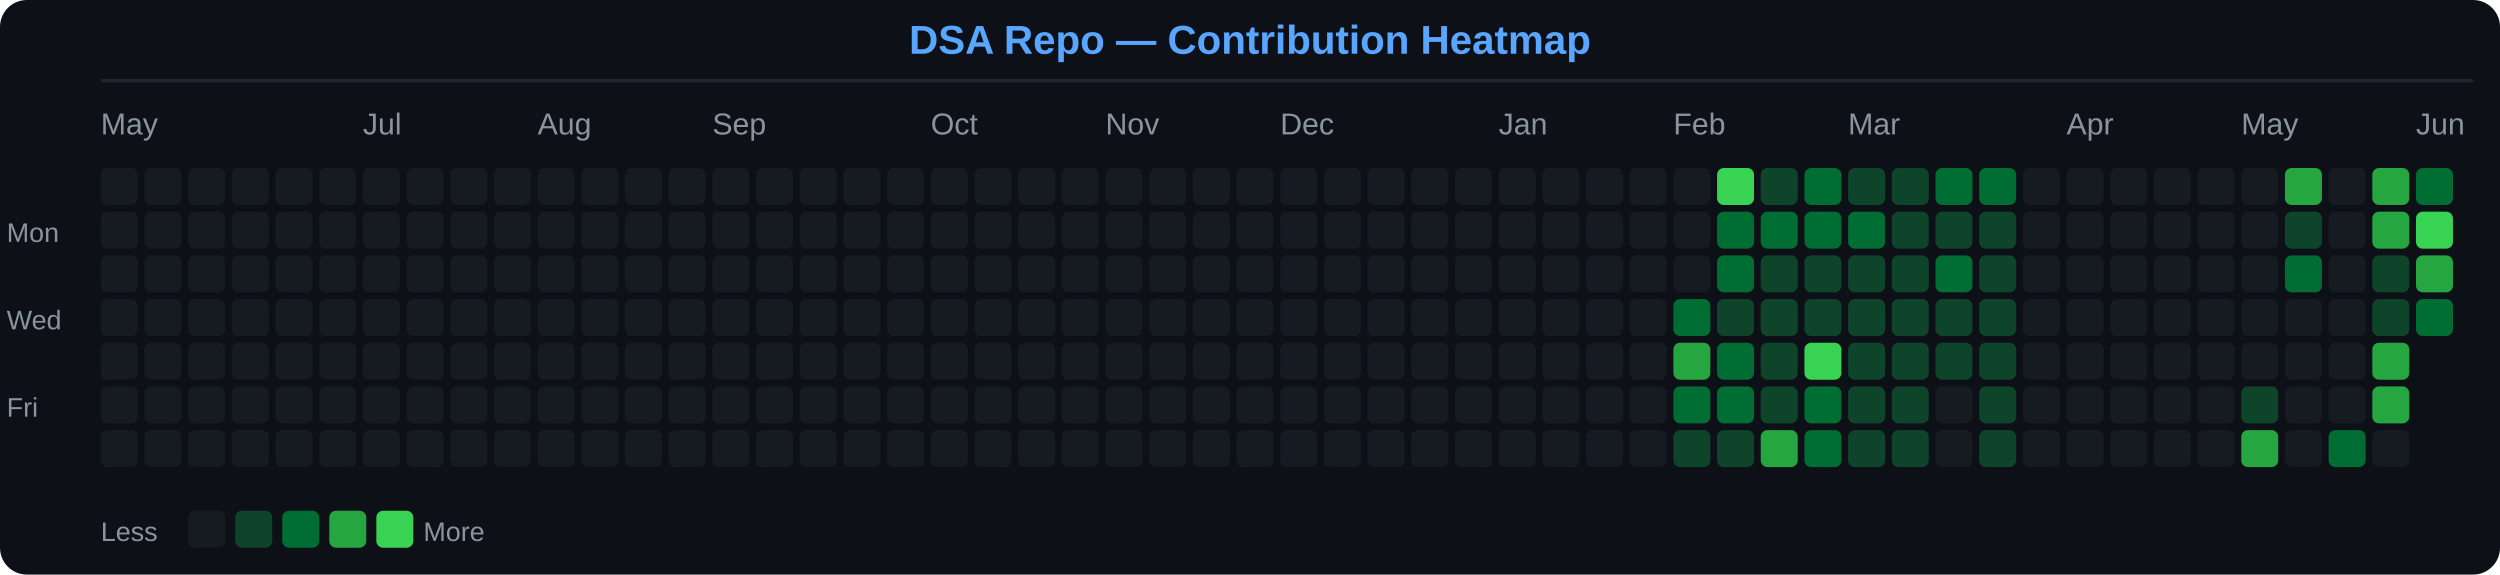
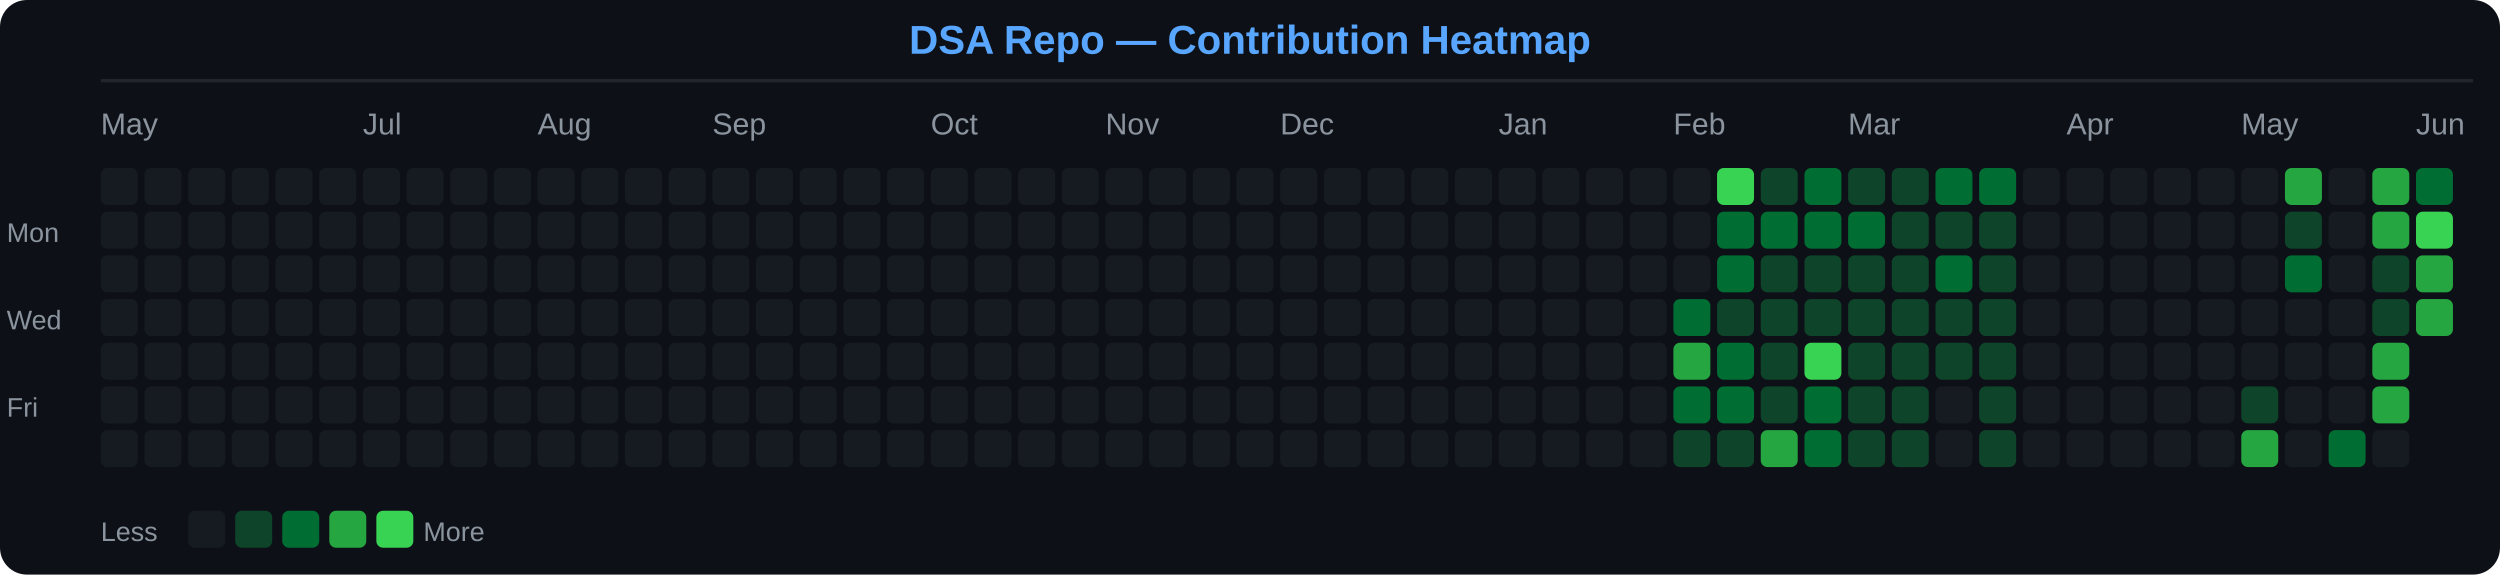
<svg xmlns="http://www.w3.org/2000/svg" width="744" height="171" viewBox="0 0 744 171">
  <rect width="744" height="171" fill="#0d1117" rx="8" />
  <text x="372" y="16" fill="#58a6ff" font-family="Arial,sans-serif" font-size="12" text-anchor="middle" font-weight="bold">DSA Repo — Contribution Heatmap</text>
  <line x1="30" y1="24" x2="736" y2="24" stroke="#21262d" stroke-width="1" />
  <text x="2" y="72" fill="#8b949e" font-family="Arial,sans-serif" font-size="8">Mon</text>
  <text x="2" y="98" fill="#8b949e" font-family="Arial,sans-serif" font-size="8">Wed</text>
  <text x="2" y="124" fill="#8b949e" font-family="Arial,sans-serif" font-size="8">Fri</text>
  <text x="30" y="40" fill="#8b949e" font-family="Arial,sans-serif" font-size="9">May</text>
  <rect x="30" y="50" width="11" height="11" rx="2" fill="#161b22" />
  <rect x="30" y="63" width="11" height="11" rx="2" fill="#161b22" />
  <rect x="30" y="76" width="11" height="11" rx="2" fill="#161b22" />
  <rect x="30" y="89" width="11" height="11" rx="2" fill="#161b22" />
  <rect x="30" y="102" width="11" height="11" rx="2" fill="#161b22" />
  <rect x="30" y="115" width="11" height="11" rx="2" fill="#161b22" />
  <rect x="30" y="128" width="11" height="11" rx="2" fill="#161b22" />
  <rect x="43" y="50" width="11" height="11" rx="2" fill="#161b22" />
  <rect x="43" y="63" width="11" height="11" rx="2" fill="#161b22" />
  <rect x="43" y="76" width="11" height="11" rx="2" fill="#161b22" />
  <rect x="43" y="89" width="11" height="11" rx="2" fill="#161b22" />
  <rect x="43" y="102" width="11" height="11" rx="2" fill="#161b22" />
  <rect x="43" y="115" width="11" height="11" rx="2" fill="#161b22" />
  <rect x="43" y="128" width="11" height="11" rx="2" fill="#161b22" />
  <rect x="56" y="50" width="11" height="11" rx="2" fill="#161b22" />
  <rect x="56" y="63" width="11" height="11" rx="2" fill="#161b22" />
  <rect x="56" y="76" width="11" height="11" rx="2" fill="#161b22" />
  <rect x="56" y="89" width="11" height="11" rx="2" fill="#161b22" />
  <rect x="56" y="102" width="11" height="11" rx="2" fill="#161b22" />
  <rect x="56" y="115" width="11" height="11" rx="2" fill="#161b22" />
  <rect x="56" y="128" width="11" height="11" rx="2" fill="#161b22" />
  <rect x="69" y="50" width="11" height="11" rx="2" fill="#161b22" />
  <rect x="69" y="63" width="11" height="11" rx="2" fill="#161b22" />
  <rect x="69" y="76" width="11" height="11" rx="2" fill="#161b22" />
  <rect x="69" y="89" width="11" height="11" rx="2" fill="#161b22" />
  <rect x="69" y="102" width="11" height="11" rx="2" fill="#161b22" />
  <rect x="69" y="115" width="11" height="11" rx="2" fill="#161b22" />
  <rect x="69" y="128" width="11" height="11" rx="2" fill="#161b22" />
  <rect x="82" y="50" width="11" height="11" rx="2" fill="#161b22" />
  <rect x="82" y="63" width="11" height="11" rx="2" fill="#161b22" />
  <rect x="82" y="76" width="11" height="11" rx="2" fill="#161b22" />
  <rect x="82" y="89" width="11" height="11" rx="2" fill="#161b22" />
  <rect x="82" y="102" width="11" height="11" rx="2" fill="#161b22" />
  <rect x="82" y="115" width="11" height="11" rx="2" fill="#161b22" />
  <rect x="82" y="128" width="11" height="11" rx="2" fill="#161b22" />
  <rect x="95" y="50" width="11" height="11" rx="2" fill="#161b22" />
  <rect x="95" y="63" width="11" height="11" rx="2" fill="#161b22" />
  <rect x="95" y="76" width="11" height="11" rx="2" fill="#161b22" />
  <rect x="95" y="89" width="11" height="11" rx="2" fill="#161b22" />
  <rect x="95" y="102" width="11" height="11" rx="2" fill="#161b22" />
  <rect x="95" y="115" width="11" height="11" rx="2" fill="#161b22" />
  <rect x="95" y="128" width="11" height="11" rx="2" fill="#161b22" />
  <text x="108" y="40" fill="#8b949e" font-family="Arial,sans-serif" font-size="9">Jul</text>
  <rect x="108" y="50" width="11" height="11" rx="2" fill="#161b22" />
  <rect x="108" y="63" width="11" height="11" rx="2" fill="#161b22" />
  <rect x="108" y="76" width="11" height="11" rx="2" fill="#161b22" />
  <rect x="108" y="89" width="11" height="11" rx="2" fill="#161b22" />
  <rect x="108" y="102" width="11" height="11" rx="2" fill="#161b22" />
  <rect x="108" y="115" width="11" height="11" rx="2" fill="#161b22" />
  <rect x="108" y="128" width="11" height="11" rx="2" fill="#161b22" />
  <rect x="121" y="50" width="11" height="11" rx="2" fill="#161b22" />
  <rect x="121" y="63" width="11" height="11" rx="2" fill="#161b22" />
  <rect x="121" y="76" width="11" height="11" rx="2" fill="#161b22" />
  <rect x="121" y="89" width="11" height="11" rx="2" fill="#161b22" />
  <rect x="121" y="102" width="11" height="11" rx="2" fill="#161b22" />
  <rect x="121" y="115" width="11" height="11" rx="2" fill="#161b22" />
  <rect x="121" y="128" width="11" height="11" rx="2" fill="#161b22" />
  <rect x="134" y="50" width="11" height="11" rx="2" fill="#161b22" />
  <rect x="134" y="63" width="11" height="11" rx="2" fill="#161b22" />
  <rect x="134" y="76" width="11" height="11" rx="2" fill="#161b22" />
  <rect x="134" y="89" width="11" height="11" rx="2" fill="#161b22" />
  <rect x="134" y="102" width="11" height="11" rx="2" fill="#161b22" />
  <rect x="134" y="115" width="11" height="11" rx="2" fill="#161b22" />
  <rect x="134" y="128" width="11" height="11" rx="2" fill="#161b22" />
  <rect x="147" y="50" width="11" height="11" rx="2" fill="#161b22" />
  <rect x="147" y="63" width="11" height="11" rx="2" fill="#161b22" />
  <rect x="147" y="76" width="11" height="11" rx="2" fill="#161b22" />
  <rect x="147" y="89" width="11" height="11" rx="2" fill="#161b22" />
  <rect x="147" y="102" width="11" height="11" rx="2" fill="#161b22" />
  <rect x="147" y="115" width="11" height="11" rx="2" fill="#161b22" />
  <rect x="147" y="128" width="11" height="11" rx="2" fill="#161b22" />
  <text x="160" y="40" fill="#8b949e" font-family="Arial,sans-serif" font-size="9">Aug</text>
  <rect x="160" y="50" width="11" height="11" rx="2" fill="#161b22" />
  <rect x="160" y="63" width="11" height="11" rx="2" fill="#161b22" />
  <rect x="160" y="76" width="11" height="11" rx="2" fill="#161b22" />
  <rect x="160" y="89" width="11" height="11" rx="2" fill="#161b22" />
  <rect x="160" y="102" width="11" height="11" rx="2" fill="#161b22" />
  <rect x="160" y="115" width="11" height="11" rx="2" fill="#161b22" />
  <rect x="160" y="128" width="11" height="11" rx="2" fill="#161b22" />
  <rect x="173" y="50" width="11" height="11" rx="2" fill="#161b22" />
  <rect x="173" y="63" width="11" height="11" rx="2" fill="#161b22" />
  <rect x="173" y="76" width="11" height="11" rx="2" fill="#161b22" />
  <rect x="173" y="89" width="11" height="11" rx="2" fill="#161b22" />
  <rect x="173" y="102" width="11" height="11" rx="2" fill="#161b22" />
  <rect x="173" y="115" width="11" height="11" rx="2" fill="#161b22" />
  <rect x="173" y="128" width="11" height="11" rx="2" fill="#161b22" />
  <rect x="186" y="50" width="11" height="11" rx="2" fill="#161b22" />
  <rect x="186" y="63" width="11" height="11" rx="2" fill="#161b22" />
  <rect x="186" y="76" width="11" height="11" rx="2" fill="#161b22" />
  <rect x="186" y="89" width="11" height="11" rx="2" fill="#161b22" />
  <rect x="186" y="102" width="11" height="11" rx="2" fill="#161b22" />
  <rect x="186" y="115" width="11" height="11" rx="2" fill="#161b22" />
  <rect x="186" y="128" width="11" height="11" rx="2" fill="#161b22" />
  <rect x="199" y="50" width="11" height="11" rx="2" fill="#161b22" />
  <rect x="199" y="63" width="11" height="11" rx="2" fill="#161b22" />
  <rect x="199" y="76" width="11" height="11" rx="2" fill="#161b22" />
  <rect x="199" y="89" width="11" height="11" rx="2" fill="#161b22" />
  <rect x="199" y="102" width="11" height="11" rx="2" fill="#161b22" />
  <rect x="199" y="115" width="11" height="11" rx="2" fill="#161b22" />
  <rect x="199" y="128" width="11" height="11" rx="2" fill="#161b22" />
  <text x="212" y="40" fill="#8b949e" font-family="Arial,sans-serif" font-size="9">Sep</text>
  <rect x="212" y="50" width="11" height="11" rx="2" fill="#161b22" />
  <rect x="212" y="63" width="11" height="11" rx="2" fill="#161b22" />
  <rect x="212" y="76" width="11" height="11" rx="2" fill="#161b22" />
  <rect x="212" y="89" width="11" height="11" rx="2" fill="#161b22" />
  <rect x="212" y="102" width="11" height="11" rx="2" fill="#161b22" />
  <rect x="212" y="115" width="11" height="11" rx="2" fill="#161b22" />
  <rect x="212" y="128" width="11" height="11" rx="2" fill="#161b22" />
  <rect x="225" y="50" width="11" height="11" rx="2" fill="#161b22" />
  <rect x="225" y="63" width="11" height="11" rx="2" fill="#161b22" />
  <rect x="225" y="76" width="11" height="11" rx="2" fill="#161b22" />
  <rect x="225" y="89" width="11" height="11" rx="2" fill="#161b22" />
  <rect x="225" y="102" width="11" height="11" rx="2" fill="#161b22" />
  <rect x="225" y="115" width="11" height="11" rx="2" fill="#161b22" />
  <rect x="225" y="128" width="11" height="11" rx="2" fill="#161b22" />
  <rect x="238" y="50" width="11" height="11" rx="2" fill="#161b22" />
  <rect x="238" y="63" width="11" height="11" rx="2" fill="#161b22" />
  <rect x="238" y="76" width="11" height="11" rx="2" fill="#161b22" />
  <rect x="238" y="89" width="11" height="11" rx="2" fill="#161b22" />
  <rect x="238" y="102" width="11" height="11" rx="2" fill="#161b22" />
  <rect x="238" y="115" width="11" height="11" rx="2" fill="#161b22" />
  <rect x="238" y="128" width="11" height="11" rx="2" fill="#161b22" />
  <rect x="251" y="50" width="11" height="11" rx="2" fill="#161b22" />
  <rect x="251" y="63" width="11" height="11" rx="2" fill="#161b22" />
  <rect x="251" y="76" width="11" height="11" rx="2" fill="#161b22" />
  <rect x="251" y="89" width="11" height="11" rx="2" fill="#161b22" />
  <rect x="251" y="102" width="11" height="11" rx="2" fill="#161b22" />
  <rect x="251" y="115" width="11" height="11" rx="2" fill="#161b22" />
  <rect x="251" y="128" width="11" height="11" rx="2" fill="#161b22" />
  <rect x="264" y="50" width="11" height="11" rx="2" fill="#161b22" />
  <rect x="264" y="63" width="11" height="11" rx="2" fill="#161b22" />
  <rect x="264" y="76" width="11" height="11" rx="2" fill="#161b22" />
  <rect x="264" y="89" width="11" height="11" rx="2" fill="#161b22" />
  <rect x="264" y="102" width="11" height="11" rx="2" fill="#161b22" />
  <rect x="264" y="115" width="11" height="11" rx="2" fill="#161b22" />
  <rect x="264" y="128" width="11" height="11" rx="2" fill="#161b22" />
  <text x="277" y="40" fill="#8b949e" font-family="Arial,sans-serif" font-size="9">Oct</text>
  <rect x="277" y="50" width="11" height="11" rx="2" fill="#161b22" />
  <rect x="277" y="63" width="11" height="11" rx="2" fill="#161b22" />
  <rect x="277" y="76" width="11" height="11" rx="2" fill="#161b22" />
  <rect x="277" y="89" width="11" height="11" rx="2" fill="#161b22" />
  <rect x="277" y="102" width="11" height="11" rx="2" fill="#161b22" />
  <rect x="277" y="115" width="11" height="11" rx="2" fill="#161b22" />
  <rect x="277" y="128" width="11" height="11" rx="2" fill="#161b22" />
  <rect x="290" y="50" width="11" height="11" rx="2" fill="#161b22" />
  <rect x="290" y="63" width="11" height="11" rx="2" fill="#161b22" />
  <rect x="290" y="76" width="11" height="11" rx="2" fill="#161b22" />
  <rect x="290" y="89" width="11" height="11" rx="2" fill="#161b22" />
  <rect x="290" y="102" width="11" height="11" rx="2" fill="#161b22" />
  <rect x="290" y="115" width="11" height="11" rx="2" fill="#161b22" />
  <rect x="290" y="128" width="11" height="11" rx="2" fill="#161b22" />
  <rect x="303" y="50" width="11" height="11" rx="2" fill="#161b22" />
  <rect x="303" y="63" width="11" height="11" rx="2" fill="#161b22" />
  <rect x="303" y="76" width="11" height="11" rx="2" fill="#161b22" />
  <rect x="303" y="89" width="11" height="11" rx="2" fill="#161b22" />
  <rect x="303" y="102" width="11" height="11" rx="2" fill="#161b22" />
  <rect x="303" y="115" width="11" height="11" rx="2" fill="#161b22" />
  <rect x="303" y="128" width="11" height="11" rx="2" fill="#161b22" />
  <rect x="316" y="50" width="11" height="11" rx="2" fill="#161b22" />
  <rect x="316" y="63" width="11" height="11" rx="2" fill="#161b22" />
  <rect x="316" y="76" width="11" height="11" rx="2" fill="#161b22" />
  <rect x="316" y="89" width="11" height="11" rx="2" fill="#161b22" />
  <rect x="316" y="102" width="11" height="11" rx="2" fill="#161b22" />
  <rect x="316" y="115" width="11" height="11" rx="2" fill="#161b22" />
  <rect x="316" y="128" width="11" height="11" rx="2" fill="#161b22" />
  <text x="329" y="40" fill="#8b949e" font-family="Arial,sans-serif" font-size="9">Nov</text>
  <rect x="329" y="50" width="11" height="11" rx="2" fill="#161b22" />
  <rect x="329" y="63" width="11" height="11" rx="2" fill="#161b22" />
  <rect x="329" y="76" width="11" height="11" rx="2" fill="#161b22" />
  <rect x="329" y="89" width="11" height="11" rx="2" fill="#161b22" />
  <rect x="329" y="102" width="11" height="11" rx="2" fill="#161b22" />
  <rect x="329" y="115" width="11" height="11" rx="2" fill="#161b22" />
  <rect x="329" y="128" width="11" height="11" rx="2" fill="#161b22" />
  <rect x="342" y="50" width="11" height="11" rx="2" fill="#161b22" />
  <rect x="342" y="63" width="11" height="11" rx="2" fill="#161b22" />
  <rect x="342" y="76" width="11" height="11" rx="2" fill="#161b22" />
  <rect x="342" y="89" width="11" height="11" rx="2" fill="#161b22" />
  <rect x="342" y="102" width="11" height="11" rx="2" fill="#161b22" />
  <rect x="342" y="115" width="11" height="11" rx="2" fill="#161b22" />
  <rect x="342" y="128" width="11" height="11" rx="2" fill="#161b22" />
  <rect x="355" y="50" width="11" height="11" rx="2" fill="#161b22" />
  <rect x="355" y="63" width="11" height="11" rx="2" fill="#161b22" />
  <rect x="355" y="76" width="11" height="11" rx="2" fill="#161b22" />
  <rect x="355" y="89" width="11" height="11" rx="2" fill="#161b22" />
  <rect x="355" y="102" width="11" height="11" rx="2" fill="#161b22" />
  <rect x="355" y="115" width="11" height="11" rx="2" fill="#161b22" />
  <rect x="355" y="128" width="11" height="11" rx="2" fill="#161b22" />
  <rect x="368" y="50" width="11" height="11" rx="2" fill="#161b22" />
  <rect x="368" y="63" width="11" height="11" rx="2" fill="#161b22" />
  <rect x="368" y="76" width="11" height="11" rx="2" fill="#161b22" />
  <rect x="368" y="89" width="11" height="11" rx="2" fill="#161b22" />
  <rect x="368" y="102" width="11" height="11" rx="2" fill="#161b22" />
  <rect x="368" y="115" width="11" height="11" rx="2" fill="#161b22" />
  <rect x="368" y="128" width="11" height="11" rx="2" fill="#161b22" />
  <text x="381" y="40" fill="#8b949e" font-family="Arial,sans-serif" font-size="9">Dec</text>
  <rect x="381" y="50" width="11" height="11" rx="2" fill="#161b22" />
  <rect x="381" y="63" width="11" height="11" rx="2" fill="#161b22" />
  <rect x="381" y="76" width="11" height="11" rx="2" fill="#161b22" />
  <rect x="381" y="89" width="11" height="11" rx="2" fill="#161b22" />
  <rect x="381" y="102" width="11" height="11" rx="2" fill="#161b22" />
  <rect x="381" y="115" width="11" height="11" rx="2" fill="#161b22" />
  <rect x="381" y="128" width="11" height="11" rx="2" fill="#161b22" />
  <rect x="394" y="50" width="11" height="11" rx="2" fill="#161b22" />
  <rect x="394" y="63" width="11" height="11" rx="2" fill="#161b22" />
  <rect x="394" y="76" width="11" height="11" rx="2" fill="#161b22" />
  <rect x="394" y="89" width="11" height="11" rx="2" fill="#161b22" />
  <rect x="394" y="102" width="11" height="11" rx="2" fill="#161b22" />
  <rect x="394" y="115" width="11" height="11" rx="2" fill="#161b22" />
  <rect x="394" y="128" width="11" height="11" rx="2" fill="#161b22" />
  <rect x="407" y="50" width="11" height="11" rx="2" fill="#161b22" />
  <rect x="407" y="63" width="11" height="11" rx="2" fill="#161b22" />
  <rect x="407" y="76" width="11" height="11" rx="2" fill="#161b22" />
  <rect x="407" y="89" width="11" height="11" rx="2" fill="#161b22" />
  <rect x="407" y="102" width="11" height="11" rx="2" fill="#161b22" />
  <rect x="407" y="115" width="11" height="11" rx="2" fill="#161b22" />
  <rect x="407" y="128" width="11" height="11" rx="2" fill="#161b22" />
  <rect x="420" y="50" width="11" height="11" rx="2" fill="#161b22" />
  <rect x="420" y="63" width="11" height="11" rx="2" fill="#161b22" />
  <rect x="420" y="76" width="11" height="11" rx="2" fill="#161b22" />
  <rect x="420" y="89" width="11" height="11" rx="2" fill="#161b22" />
  <rect x="420" y="102" width="11" height="11" rx="2" fill="#161b22" />
  <rect x="420" y="115" width="11" height="11" rx="2" fill="#161b22" />
  <rect x="420" y="128" width="11" height="11" rx="2" fill="#161b22" />
  <rect x="433" y="50" width="11" height="11" rx="2" fill="#161b22" />
  <rect x="433" y="63" width="11" height="11" rx="2" fill="#161b22" />
  <rect x="433" y="76" width="11" height="11" rx="2" fill="#161b22" />
  <rect x="433" y="89" width="11" height="11" rx="2" fill="#161b22" />
  <rect x="433" y="102" width="11" height="11" rx="2" fill="#161b22" />
  <rect x="433" y="115" width="11" height="11" rx="2" fill="#161b22" />
  <rect x="433" y="128" width="11" height="11" rx="2" fill="#161b22" />
  <text x="446" y="40" fill="#8b949e" font-family="Arial,sans-serif" font-size="9">Jan</text>
  <rect x="446" y="50" width="11" height="11" rx="2" fill="#161b22" />
  <rect x="446" y="63" width="11" height="11" rx="2" fill="#161b22" />
  <rect x="446" y="76" width="11" height="11" rx="2" fill="#161b22" />
  <rect x="446" y="89" width="11" height="11" rx="2" fill="#161b22" />
  <rect x="446" y="102" width="11" height="11" rx="2" fill="#161b22" />
  <rect x="446" y="115" width="11" height="11" rx="2" fill="#161b22" />
  <rect x="446" y="128" width="11" height="11" rx="2" fill="#161b22" />
  <rect x="459" y="50" width="11" height="11" rx="2" fill="#161b22" />
  <rect x="459" y="63" width="11" height="11" rx="2" fill="#161b22" />
  <rect x="459" y="76" width="11" height="11" rx="2" fill="#161b22" />
  <rect x="459" y="89" width="11" height="11" rx="2" fill="#161b22" />
  <rect x="459" y="102" width="11" height="11" rx="2" fill="#161b22" />
  <rect x="459" y="115" width="11" height="11" rx="2" fill="#161b22" />
  <rect x="459" y="128" width="11" height="11" rx="2" fill="#161b22" />
  <rect x="472" y="50" width="11" height="11" rx="2" fill="#161b22" />
  <rect x="472" y="63" width="11" height="11" rx="2" fill="#161b22" />
  <rect x="472" y="76" width="11" height="11" rx="2" fill="#161b22" />
  <rect x="472" y="89" width="11" height="11" rx="2" fill="#161b22" />
  <rect x="472" y="102" width="11" height="11" rx="2" fill="#161b22" />
  <rect x="472" y="115" width="11" height="11" rx="2" fill="#161b22" />
  <rect x="472" y="128" width="11" height="11" rx="2" fill="#161b22" />
  <rect x="485" y="50" width="11" height="11" rx="2" fill="#161b22" />
  <rect x="485" y="63" width="11" height="11" rx="2" fill="#161b22" />
  <rect x="485" y="76" width="11" height="11" rx="2" fill="#161b22" />
  <rect x="485" y="89" width="11" height="11" rx="2" fill="#161b22" />
  <rect x="485" y="102" width="11" height="11" rx="2" fill="#161b22" />
  <rect x="485" y="115" width="11" height="11" rx="2" fill="#161b22" />
  <rect x="485" y="128" width="11" height="11" rx="2" fill="#161b22" />
  <text x="498" y="40" fill="#8b949e" font-family="Arial,sans-serif" font-size="9">Feb</text>
  <rect x="498" y="50" width="11" height="11" rx="2" fill="#161b22" />
  <rect x="498" y="63" width="11" height="11" rx="2" fill="#161b22" />
  <rect x="498" y="76" width="11" height="11" rx="2" fill="#161b22" />
  <rect x="498" y="89" width="11" height="11" rx="2" fill="#006d32" />
  <rect x="498" y="102" width="11" height="11" rx="2" fill="#26a641" />
  <rect x="498" y="115" width="11" height="11" rx="2" fill="#006d32" />
  <rect x="498" y="128" width="11" height="11" rx="2" fill="#0e4429" />
  <rect x="511" y="50" width="11" height="11" rx="2" fill="#39d353" />
  <rect x="511" y="63" width="11" height="11" rx="2" fill="#006d32" />
  <rect x="511" y="76" width="11" height="11" rx="2" fill="#006d32" />
  <rect x="511" y="89" width="11" height="11" rx="2" fill="#0e4429" />
  <rect x="511" y="102" width="11" height="11" rx="2" fill="#006d32" />
  <rect x="511" y="115" width="11" height="11" rx="2" fill="#006d32" />
  <rect x="511" y="128" width="11" height="11" rx="2" fill="#0e4429" />
  <rect x="524" y="50" width="11" height="11" rx="2" fill="#0e4429" />
  <rect x="524" y="63" width="11" height="11" rx="2" fill="#006d32" />
  <rect x="524" y="76" width="11" height="11" rx="2" fill="#0e4429" />
  <rect x="524" y="89" width="11" height="11" rx="2" fill="#0e4429" />
  <rect x="524" y="102" width="11" height="11" rx="2" fill="#0e4429" />
  <rect x="524" y="115" width="11" height="11" rx="2" fill="#0e4429" />
  <rect x="524" y="128" width="11" height="11" rx="2" fill="#26a641" />
  <rect x="537" y="50" width="11" height="11" rx="2" fill="#006d32" />
  <rect x="537" y="63" width="11" height="11" rx="2" fill="#006d32" />
  <rect x="537" y="76" width="11" height="11" rx="2" fill="#0e4429" />
  <rect x="537" y="89" width="11" height="11" rx="2" fill="#0e4429" />
  <rect x="537" y="102" width="11" height="11" rx="2" fill="#39d353" />
  <rect x="537" y="115" width="11" height="11" rx="2" fill="#006d32" />
  <rect x="537" y="128" width="11" height="11" rx="2" fill="#006d32" />
  <text x="550" y="40" fill="#8b949e" font-family="Arial,sans-serif" font-size="9">Mar</text>
  <rect x="550" y="50" width="11" height="11" rx="2" fill="#0e4429" />
  <rect x="550" y="63" width="11" height="11" rx="2" fill="#006d32" />
  <rect x="550" y="76" width="11" height="11" rx="2" fill="#0e4429" />
  <rect x="550" y="89" width="11" height="11" rx="2" fill="#0e4429" />
  <rect x="550" y="102" width="11" height="11" rx="2" fill="#0e4429" />
  <rect x="550" y="115" width="11" height="11" rx="2" fill="#0e4429" />
  <rect x="550" y="128" width="11" height="11" rx="2" fill="#0e4429" />
  <rect x="563" y="50" width="11" height="11" rx="2" fill="#0e4429" />
  <rect x="563" y="63" width="11" height="11" rx="2" fill="#0e4429" />
  <rect x="563" y="76" width="11" height="11" rx="2" fill="#0e4429" />
  <rect x="563" y="89" width="11" height="11" rx="2" fill="#0e4429" />
  <rect x="563" y="102" width="11" height="11" rx="2" fill="#0e4429" />
  <rect x="563" y="115" width="11" height="11" rx="2" fill="#0e4429" />
  <rect x="563" y="128" width="11" height="11" rx="2" fill="#0e4429" />
  <rect x="576" y="50" width="11" height="11" rx="2" fill="#006d32" />
  <rect x="576" y="63" width="11" height="11" rx="2" fill="#0e4429" />
  <rect x="576" y="76" width="11" height="11" rx="2" fill="#006d32" />
  <rect x="576" y="89" width="11" height="11" rx="2" fill="#0e4429" />
  <rect x="576" y="102" width="11" height="11" rx="2" fill="#0e4429" />
  <rect x="576" y="115" width="11" height="11" rx="2" fill="#161b22" />
  <rect x="576" y="128" width="11" height="11" rx="2" fill="#161b22" />
  <rect x="589" y="50" width="11" height="11" rx="2" fill="#006d32" />
  <rect x="589" y="63" width="11" height="11" rx="2" fill="#0e4429" />
  <rect x="589" y="76" width="11" height="11" rx="2" fill="#0e4429" />
  <rect x="589" y="89" width="11" height="11" rx="2" fill="#0e4429" />
  <rect x="589" y="102" width="11" height="11" rx="2" fill="#0e4429" />
  <rect x="589" y="115" width="11" height="11" rx="2" fill="#0e4429" />
  <rect x="589" y="128" width="11" height="11" rx="2" fill="#0e4429" />
  <rect x="602" y="50" width="11" height="11" rx="2" fill="#161b22" />
  <rect x="602" y="63" width="11" height="11" rx="2" fill="#161b22" />
  <rect x="602" y="76" width="11" height="11" rx="2" fill="#161b22" />
  <rect x="602" y="89" width="11" height="11" rx="2" fill="#161b22" />
  <rect x="602" y="102" width="11" height="11" rx="2" fill="#161b22" />
  <rect x="602" y="115" width="11" height="11" rx="2" fill="#161b22" />
  <rect x="602" y="128" width="11" height="11" rx="2" fill="#161b22" />
  <text x="615" y="40" fill="#8b949e" font-family="Arial,sans-serif" font-size="9">Apr</text>
  <rect x="615" y="50" width="11" height="11" rx="2" fill="#161b22" />
  <rect x="615" y="63" width="11" height="11" rx="2" fill="#161b22" />
  <rect x="615" y="76" width="11" height="11" rx="2" fill="#161b22" />
  <rect x="615" y="89" width="11" height="11" rx="2" fill="#161b22" />
  <rect x="615" y="102" width="11" height="11" rx="2" fill="#161b22" />
  <rect x="615" y="115" width="11" height="11" rx="2" fill="#161b22" />
  <rect x="615" y="128" width="11" height="11" rx="2" fill="#161b22" />
  <rect x="628" y="50" width="11" height="11" rx="2" fill="#161b22" />
  <rect x="628" y="63" width="11" height="11" rx="2" fill="#161b22" />
  <rect x="628" y="76" width="11" height="11" rx="2" fill="#161b22" />
  <rect x="628" y="89" width="11" height="11" rx="2" fill="#161b22" />
  <rect x="628" y="102" width="11" height="11" rx="2" fill="#161b22" />
  <rect x="628" y="115" width="11" height="11" rx="2" fill="#161b22" />
  <rect x="628" y="128" width="11" height="11" rx="2" fill="#161b22" />
  <rect x="641" y="50" width="11" height="11" rx="2" fill="#161b22" />
  <rect x="641" y="63" width="11" height="11" rx="2" fill="#161b22" />
  <rect x="641" y="76" width="11" height="11" rx="2" fill="#161b22" />
  <rect x="641" y="89" width="11" height="11" rx="2" fill="#161b22" />
  <rect x="641" y="102" width="11" height="11" rx="2" fill="#161b22" />
  <rect x="641" y="115" width="11" height="11" rx="2" fill="#161b22" />
  <rect x="641" y="128" width="11" height="11" rx="2" fill="#161b22" />
  <rect x="654" y="50" width="11" height="11" rx="2" fill="#161b22" />
  <rect x="654" y="63" width="11" height="11" rx="2" fill="#161b22" />
  <rect x="654" y="76" width="11" height="11" rx="2" fill="#161b22" />
  <rect x="654" y="89" width="11" height="11" rx="2" fill="#161b22" />
  <rect x="654" y="102" width="11" height="11" rx="2" fill="#161b22" />
  <rect x="654" y="115" width="11" height="11" rx="2" fill="#161b22" />
  <rect x="654" y="128" width="11" height="11" rx="2" fill="#161b22" />
  <text x="667" y="40" fill="#8b949e" font-family="Arial,sans-serif" font-size="9">May</text>
  <rect x="667" y="50" width="11" height="11" rx="2" fill="#161b22" />
  <rect x="667" y="63" width="11" height="11" rx="2" fill="#161b22" />
  <rect x="667" y="76" width="11" height="11" rx="2" fill="#161b22" />
  <rect x="667" y="89" width="11" height="11" rx="2" fill="#161b22" />
  <rect x="667" y="102" width="11" height="11" rx="2" fill="#161b22" />
  <rect x="667" y="115" width="11" height="11" rx="2" fill="#0e4429" />
  <rect x="667" y="128" width="11" height="11" rx="2" fill="#26a641" />
  <rect x="680" y="50" width="11" height="11" rx="2" fill="#26a641" />
  <rect x="680" y="63" width="11" height="11" rx="2" fill="#0e4429" />
  <rect x="680" y="76" width="11" height="11" rx="2" fill="#006d32" />
  <rect x="680" y="89" width="11" height="11" rx="2" fill="#161b22" />
  <rect x="680" y="102" width="11" height="11" rx="2" fill="#161b22" />
  <rect x="680" y="115" width="11" height="11" rx="2" fill="#161b22" />
  <rect x="680" y="128" width="11" height="11" rx="2" fill="#161b22" />
  <rect x="693" y="50" width="11" height="11" rx="2" fill="#161b22" />
  <rect x="693" y="63" width="11" height="11" rx="2" fill="#161b22" />
  <rect x="693" y="76" width="11" height="11" rx="2" fill="#161b22" />
  <rect x="693" y="89" width="11" height="11" rx="2" fill="#161b22" />
  <rect x="693" y="102" width="11" height="11" rx="2" fill="#161b22" />
  <rect x="693" y="115" width="11" height="11" rx="2" fill="#161b22" />
  <rect x="693" y="128" width="11" height="11" rx="2" fill="#006d32" />
  <rect x="706" y="50" width="11" height="11" rx="2" fill="#26a641" />
  <rect x="706" y="63" width="11" height="11" rx="2" fill="#26a641" />
  <rect x="706" y="76" width="11" height="11" rx="2" fill="#0e4429" />
  <rect x="706" y="89" width="11" height="11" rx="2" fill="#0e4429" />
  <rect x="706" y="102" width="11" height="11" rx="2" fill="#26a641" />
  <rect x="706" y="115" width="11" height="11" rx="2" fill="#26a641" />
  <rect x="706" y="128" width="11" height="11" rx="2" fill="#161b22" />
  <text x="719" y="40" fill="#8b949e" font-family="Arial,sans-serif" font-size="9">Jun</text>
  <rect x="719" y="50" width="11" height="11" rx="2" fill="#006d32" />
  <rect x="719" y="63" width="11" height="11" rx="2" fill="#39d353" />
  <rect x="719" y="76" width="11" height="11" rx="2" fill="#26a641" />
-   <rect x="719" y="89" width="11" height="11" rx="2" fill="#006d32" />
+   <rect x="719" y="89" width="11" height="11" rx="2" fill="#26a641" />
  <text x="30" y="161" fill="#8b949e" font-family="Arial,sans-serif" font-size="8">Less</text>
  <rect x="56" y="152" width="11" height="11" rx="2" fill="#161b22" />
  <rect x="70" y="152" width="11" height="11" rx="2" fill="#0e4429" />
  <rect x="84" y="152" width="11" height="11" rx="2" fill="#006d32" />
  <rect x="98" y="152" width="11" height="11" rx="2" fill="#26a641" />
  <rect x="112" y="152" width="11" height="11" rx="2" fill="#39d353" />
  <text x="126" y="161" fill="#8b949e" font-family="Arial,sans-serif" font-size="8">More</text>
</svg>
